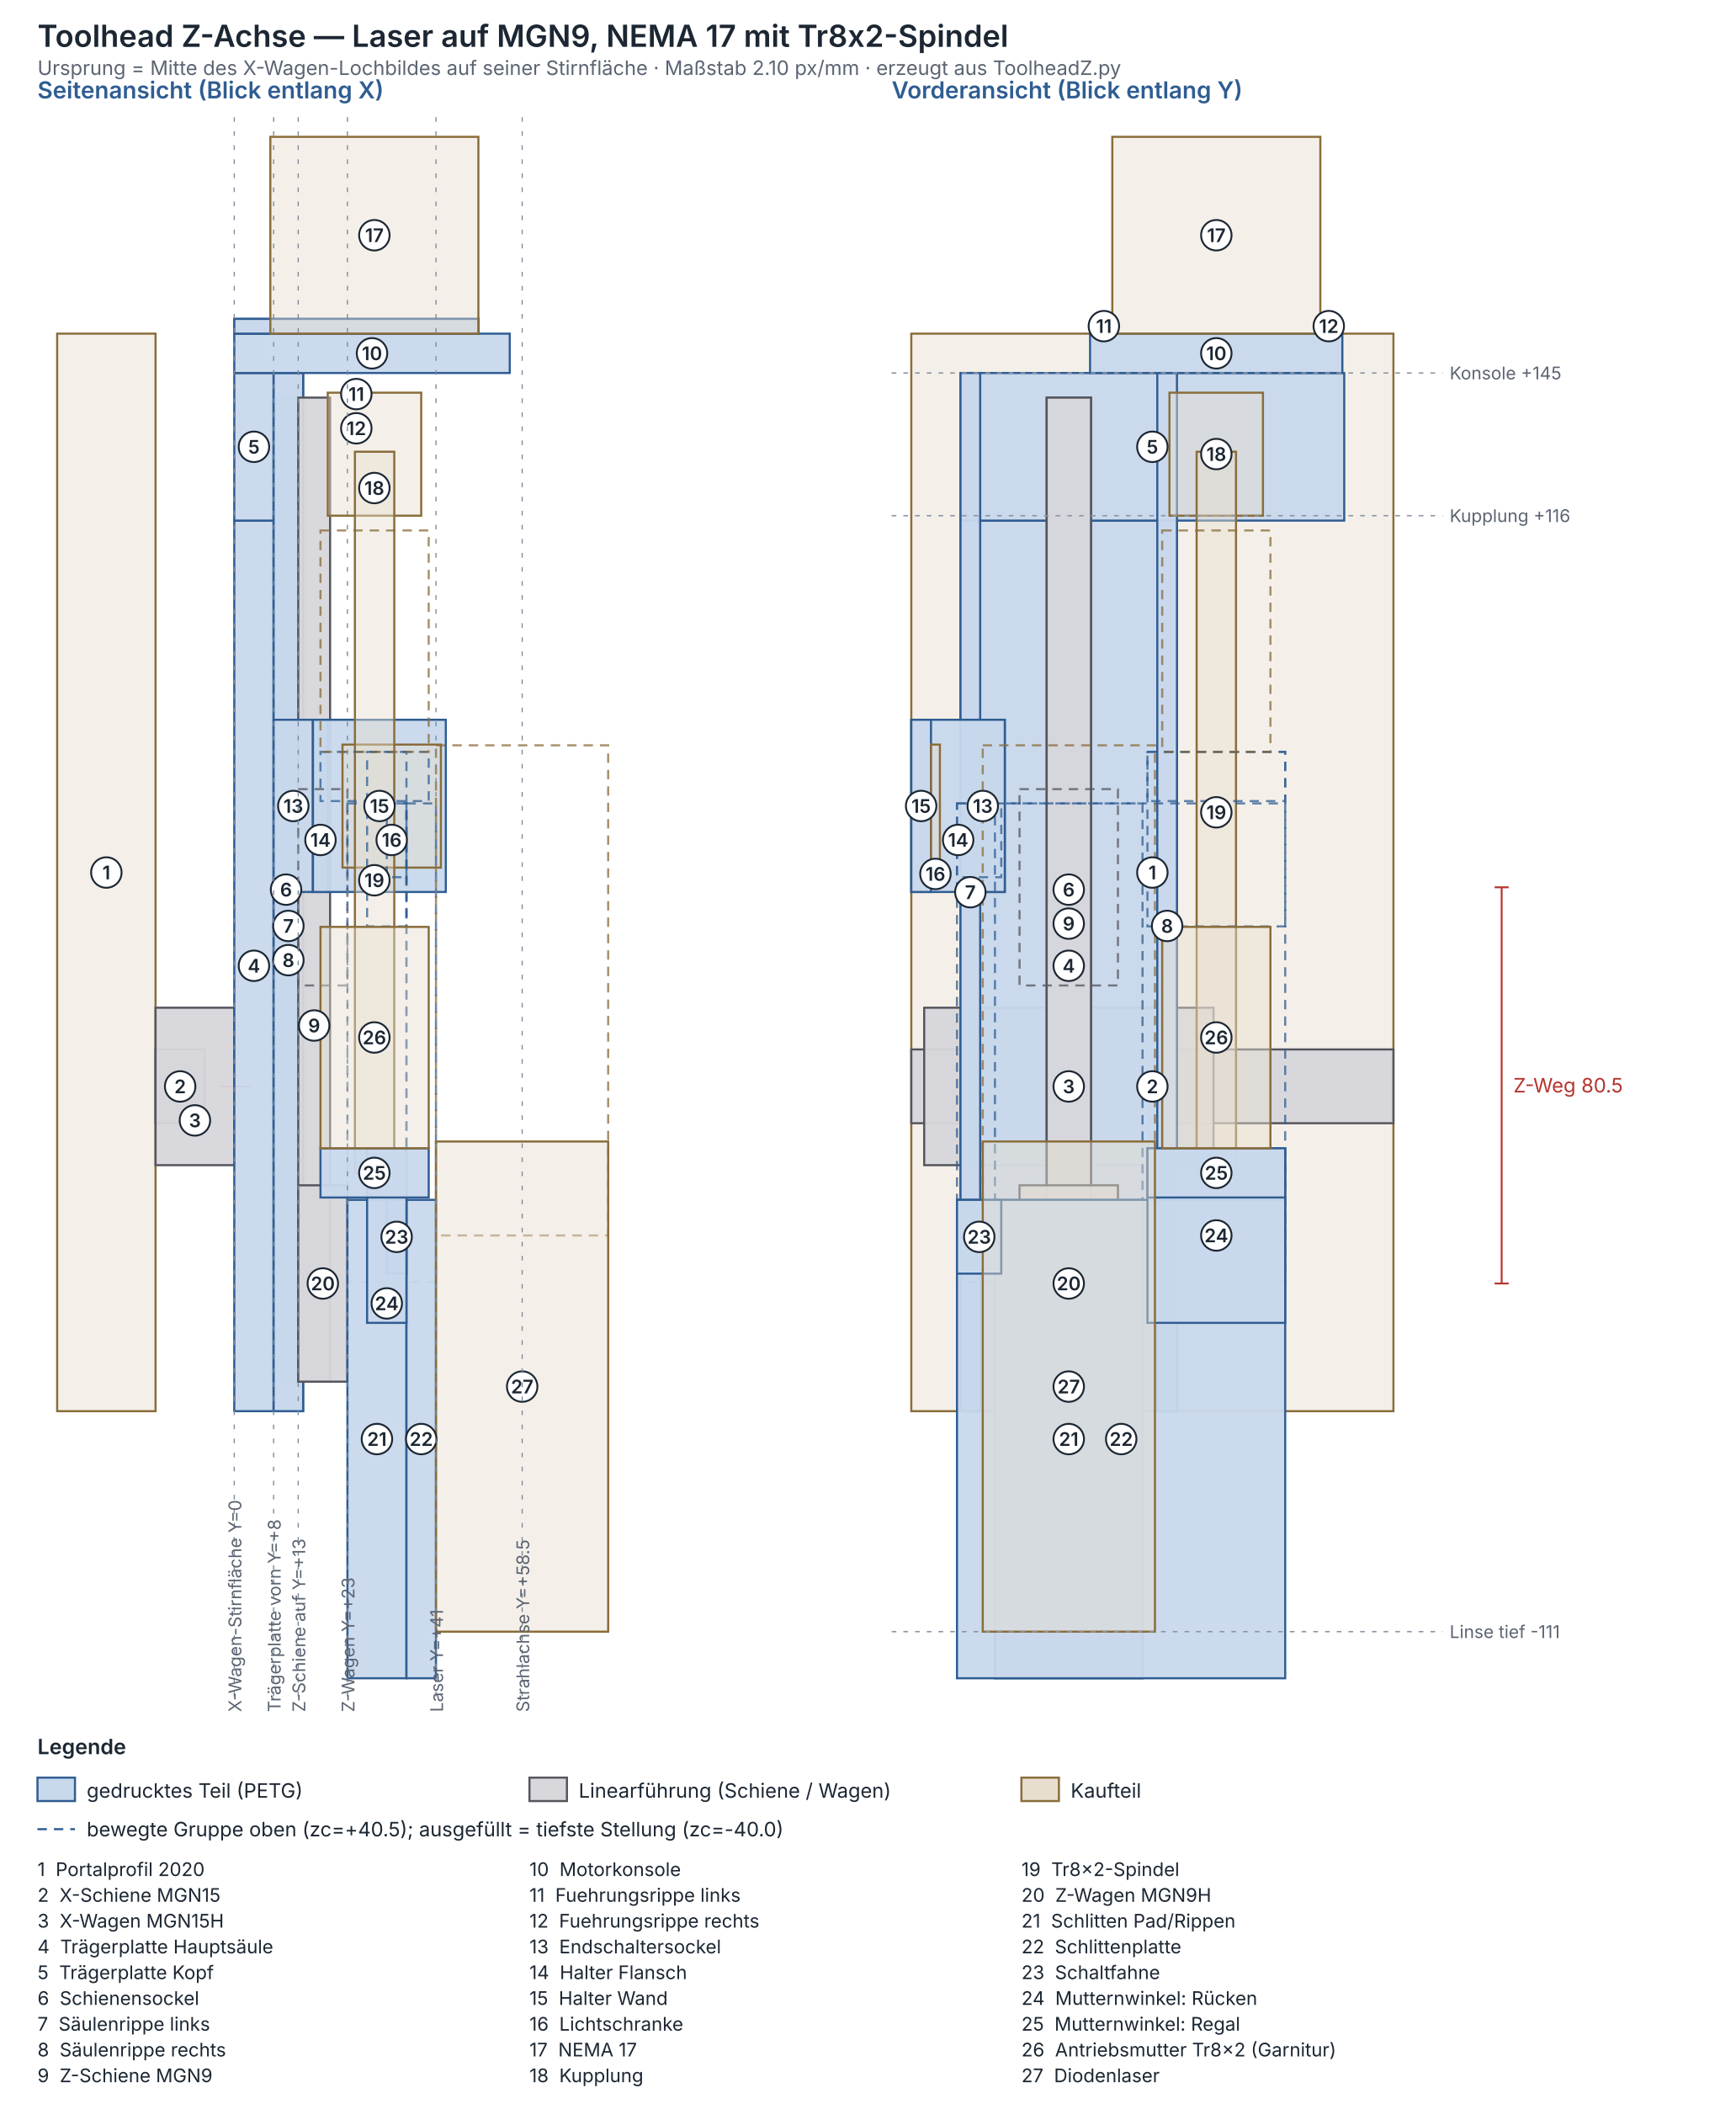
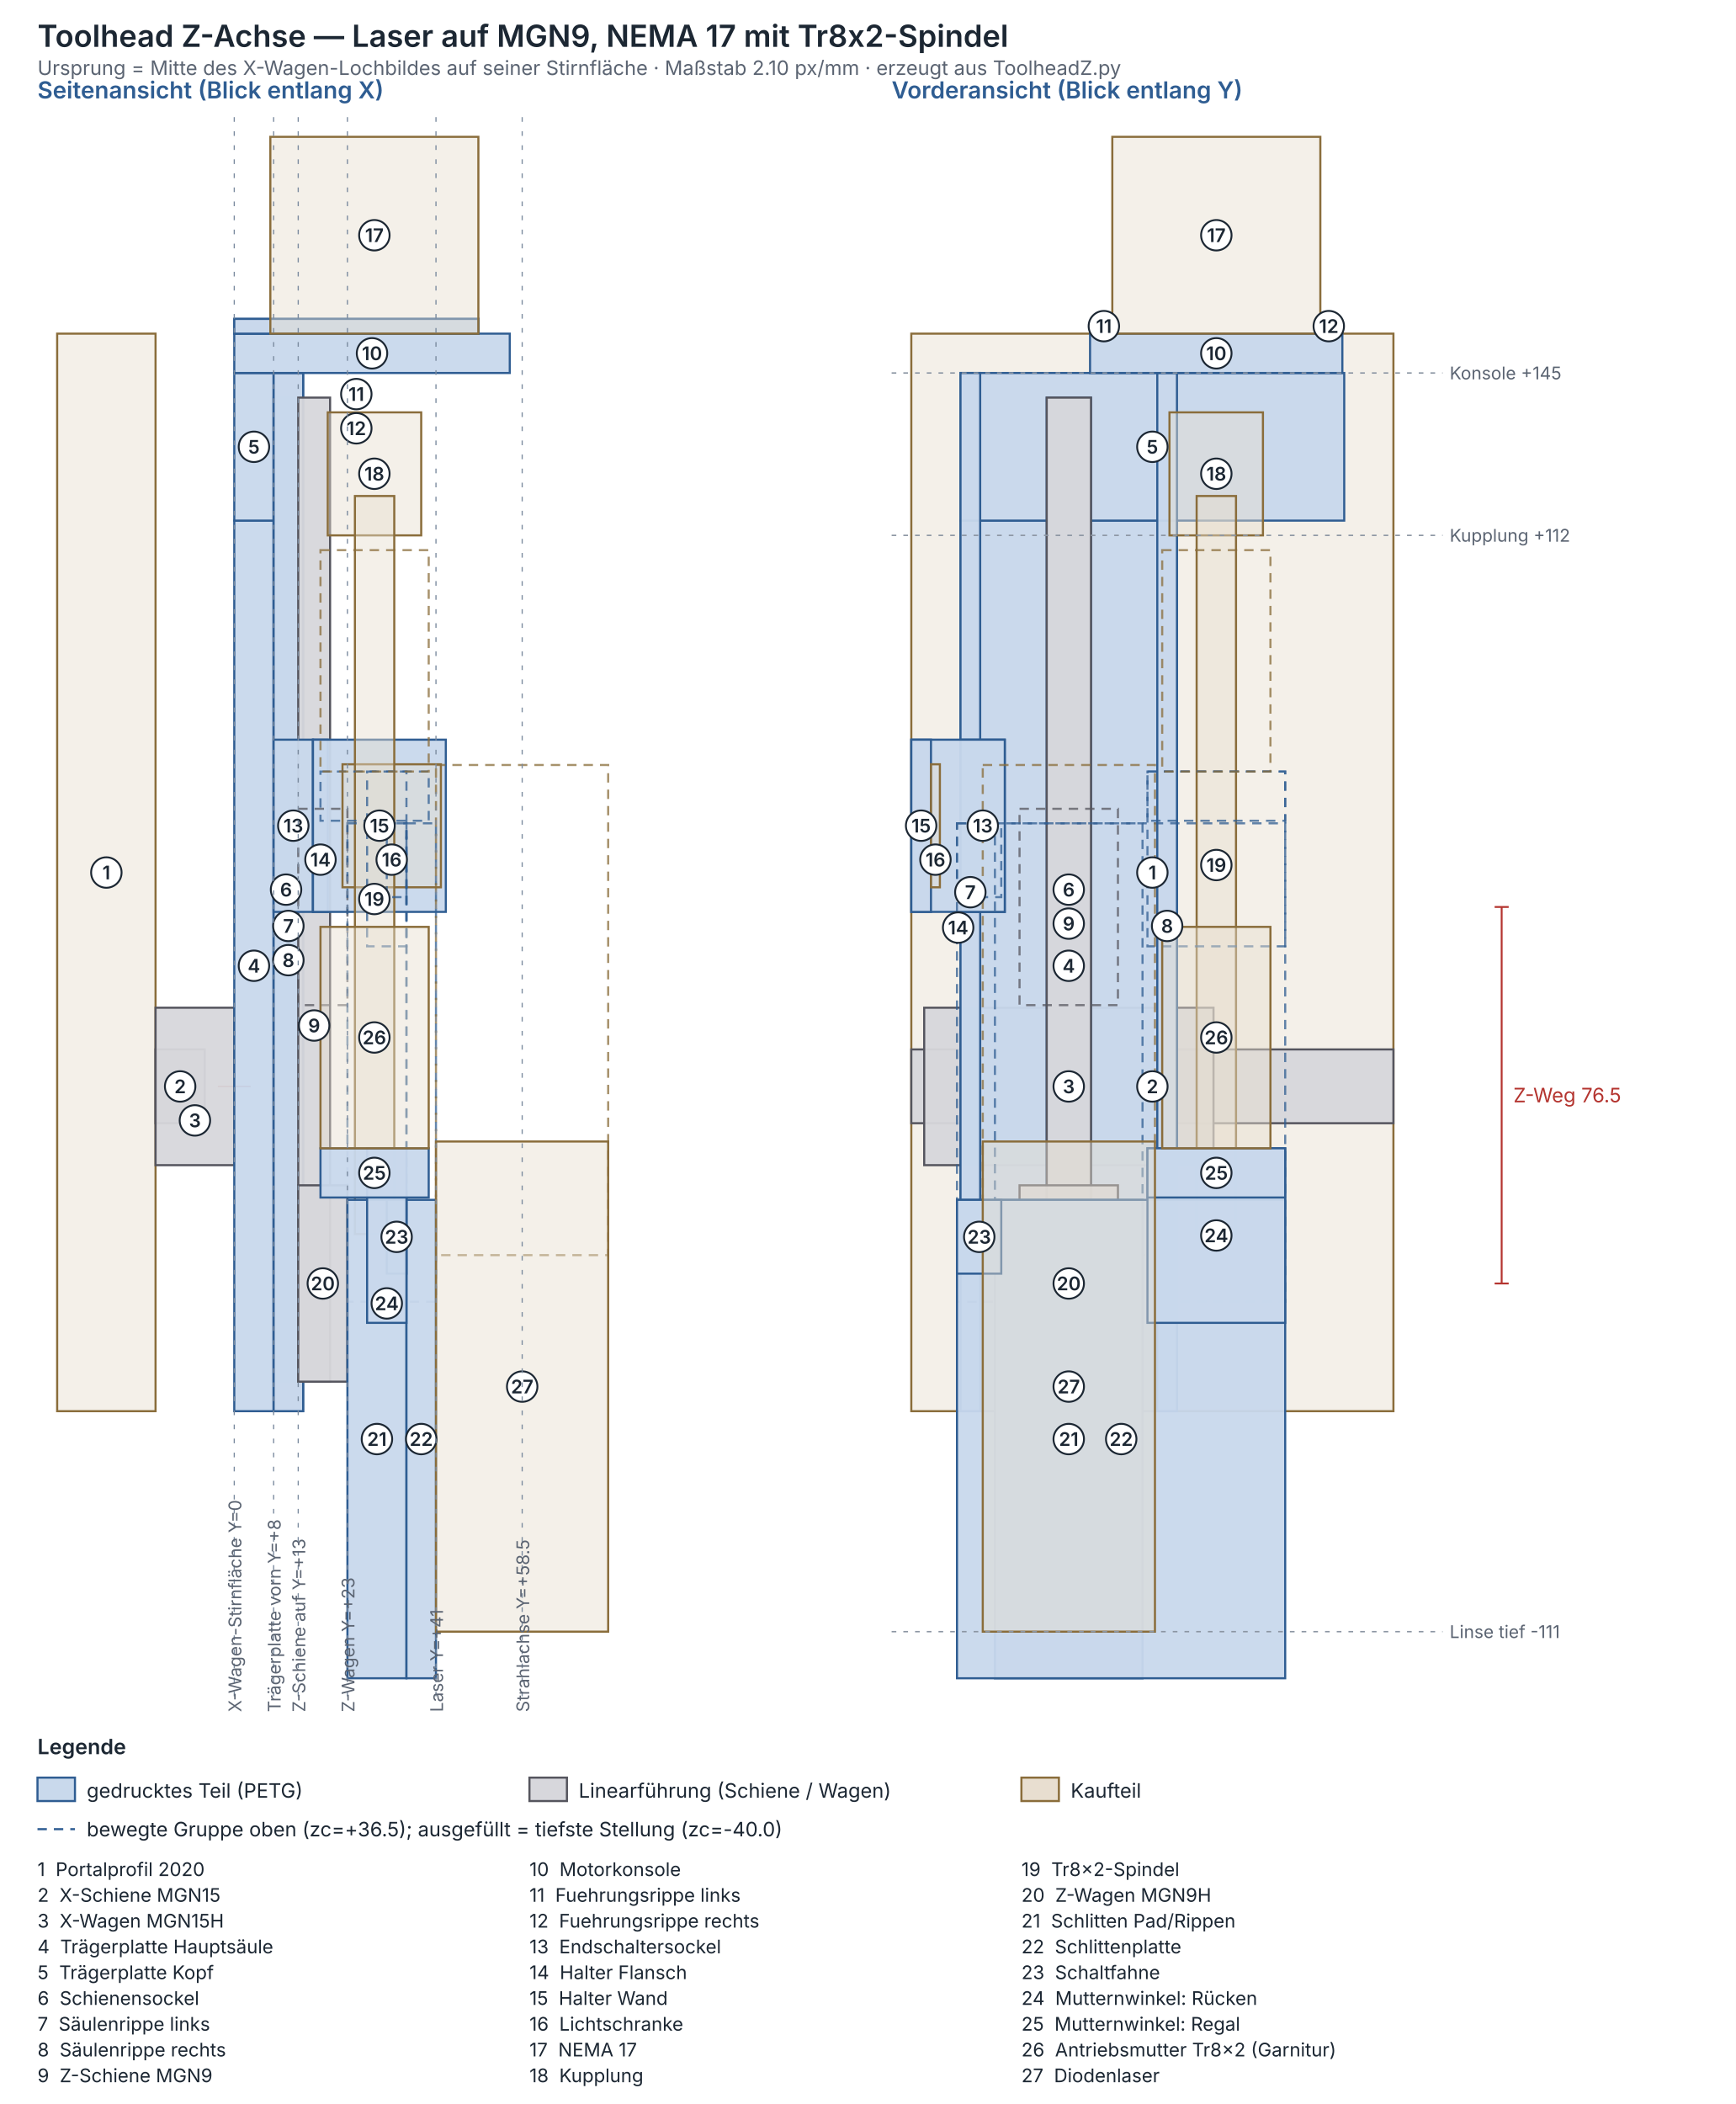
<svg xmlns="http://www.w3.org/2000/svg" width="741" height="898" viewBox="0 0 741 898" font-family="Inter, Helvetica, Arial, sans-serif">
  <rect width="100%" height="100%" fill="#ffffff" />
  <text x="16" y="20" font-size="13" font-weight="600" fill="#1c2733">Toolhead Z-Achse — Laser auf MGN9, NEMA 17 mit Tr8x2-Spindel</text>
  <text x="16" y="32" font-size="8.5" fill="#5b6472">Ursprung = Mitte des X-Wagen-Lochbildes auf seiner Stirnfläche · Maßstab 2.10 px/mm · erzeugt aus ToolheadZ.py</text>
  <text x="16.0" y="42.0" font-size="10" font-weight="600" fill="#2f5d92">Seitenansicht (Blick entlang X)</text>
  <line x1="93.0" y1="463.7" x2="107.0" y2="463.7" stroke="#b4342f" stroke-width="0.7" />
  <line x1="100.0" y1="456.7" x2="100.0" y2="470.7" stroke="#b4342f" stroke-width="0.7" />
  <rect x="24.4" y="142.4" width="42.0" height="459.9" fill="#e8ded0" fill-opacity="0.45" stroke="#8a6d3b" stroke-width="0.9" />
  <rect x="66.4" y="447.9" width="21.0" height="31.5" fill="#d7d7dc" fill-opacity="0.95" stroke="#55555e" stroke-width="0.9" />
  <rect x="66.4" y="430.1" width="33.6" height="67.2" fill="#d7d7dc" fill-opacity="0.95" stroke="#55555e" stroke-width="0.9" />
  <rect x="100.0" y="222.2" width="16.8" height="380.1" fill="#c9d9ec" fill-opacity="0.95" stroke="#2f5d92" stroke-width="0.9" />
  <rect x="100.0" y="159.2" width="16.8" height="63.0" fill="#c9d9ec" fill-opacity="0.95" stroke="#2f5d92" stroke-width="0.9" />
  <rect x="116.8" y="169.7" width="10.5" height="420.0" fill="#c9d9ec" fill-opacity="0.95" stroke="#2f5d92" stroke-width="0.9" />
  <rect x="116.8" y="159.2" width="12.6" height="443.1" fill="#c9d9ec" fill-opacity="0.95" stroke="#2f5d92" stroke-width="0.9" />
  <rect x="116.8" y="159.2" width="12.6" height="443.1" fill="#c9d9ec" fill-opacity="0.95" stroke="#2f5d92" stroke-width="0.9" />
  <rect x="127.3" y="169.7" width="13.6" height="420.0" fill="#d7d7dc" fill-opacity="0.95" stroke="#55555e" stroke-width="0.9" />
  <rect x="100.0" y="142.4" width="117.6" height="16.8" fill="#c9d9ec" fill-opacity="0.95" stroke="#2f5d92" stroke-width="0.9" />
  <rect x="100.0" y="136.1" width="104.3" height="6.3" fill="#c9d9ec" fill-opacity="0.95" stroke="#2f5d92" stroke-width="0.9" />
  <rect x="100.0" y="136.1" width="104.3" height="6.3" fill="#c9d9ec" fill-opacity="0.95" stroke="#2f5d92" stroke-width="0.9" />
-   <rect x="116.8" y="307.2" width="16.8" height="73.5" fill="#c9d9ec" fill-opacity="0.95" stroke="#2f5d92" stroke-width="0.9" />
-   <rect x="133.6" y="307.2" width="6.3" height="73.5" fill="#c9d9ec" fill-opacity="0.95" stroke="#2f5d92" stroke-width="0.9" />
-   <rect x="133.6" y="307.2" width="56.7" height="73.5" fill="#c9d9ec" fill-opacity="0.95" stroke="#2f5d92" stroke-width="0.9" />
-   <rect x="146.2" y="317.8" width="42.0" height="52.5" fill="#e8ded0" fill-opacity="0.45" stroke="#8a6d3b" stroke-width="0.9" />
+   <rect x="116.8" y="315.7" width="16.8" height="73.5" fill="#c9d9ec" fill-opacity="0.95" stroke="#2f5d92" stroke-width="0.9" />
+   <rect x="133.6" y="315.7" width="6.3" height="73.5" fill="#c9d9ec" fill-opacity="0.95" stroke="#2f5d92" stroke-width="0.9" />
+   <rect x="133.6" y="315.7" width="56.7" height="73.5" fill="#c9d9ec" fill-opacity="0.95" stroke="#2f5d92" stroke-width="0.9" />
+   <rect x="146.2" y="326.2" width="42.0" height="52.5" fill="#e8ded0" fill-opacity="0.45" stroke="#8a6d3b" stroke-width="0.9" />
  <rect x="115.4" y="58.4" width="88.8" height="84.0" fill="#e8ded0" fill-opacity="0.45" stroke="#8a6d3b" stroke-width="0.9" />
-   <rect x="139.9" y="167.6" width="39.9" height="52.5" fill="#e8ded0" fill-opacity="0.45" stroke="#8a6d3b" stroke-width="0.9" />
-   <rect x="151.5" y="192.8" width="16.8" height="307.8" fill="#e8ded0" fill-opacity="0.45" stroke="#8a6d3b" stroke-width="0.9" />
-   <rect x="127.3" y="336.8" width="21.0" height="83.8" fill="none" stroke="#55555e" stroke-width="0.9" stroke-dasharray="4 3" opacity="0.75" />
-   <rect x="148.3" y="342.9" width="25.2" height="204.2" fill="none" stroke="#2f5d92" stroke-width="0.9" stroke-dasharray="4 3" opacity="0.75" />
-   <rect x="173.5" y="342.9" width="12.6" height="204.2" fill="none" stroke="#2f5d92" stroke-width="0.9" stroke-dasharray="4 3" opacity="0.75" />
-   <rect x="165.1" y="342.9" width="8.4" height="31.5" fill="none" stroke="#2f5d92" stroke-width="0.9" stroke-dasharray="4 3" opacity="0.75" />
-   <rect x="156.7" y="320.9" width="16.8" height="74.5" fill="none" stroke="#2f5d92" stroke-width="0.9" stroke-dasharray="4 3" opacity="0.75" />
-   <rect x="136.8" y="320.9" width="46.2" height="21.0" fill="none" stroke="#2f5d92" stroke-width="0.9" stroke-dasharray="4 3" opacity="0.75" />
-   <rect x="136.8" y="226.4" width="46.2" height="94.5" fill="none" stroke="#8a6d3b" stroke-width="0.9" stroke-dasharray="4 3" opacity="0.75" />
-   <rect x="186.1" y="318.1" width="73.5" height="209.2" fill="none" stroke="#8a6d3b" stroke-width="0.9" stroke-dasharray="4 3" opacity="0.75" />
+   <rect x="139.9" y="176.0" width="39.9" height="52.5" fill="#e8ded0" fill-opacity="0.45" stroke="#8a6d3b" stroke-width="0.9" />
+   <rect x="151.5" y="211.7" width="16.8" height="315.0" fill="#e8ded0" fill-opacity="0.45" stroke="#8a6d3b" stroke-width="0.9" />
+   <rect x="127.3" y="345.2" width="21.0" height="83.8" fill="none" stroke="#55555e" stroke-width="0.9" stroke-dasharray="4 3" opacity="0.75" />
+   <rect x="148.3" y="351.4" width="25.2" height="204.2" fill="none" stroke="#2f5d92" stroke-width="0.9" stroke-dasharray="4 3" opacity="0.75" />
+   <rect x="173.5" y="351.4" width="12.6" height="204.2" fill="none" stroke="#2f5d92" stroke-width="0.9" stroke-dasharray="4 3" opacity="0.75" />
+   <rect x="165.1" y="351.4" width="8.4" height="31.5" fill="none" stroke="#2f5d92" stroke-width="0.9" stroke-dasharray="4 3" opacity="0.75" />
+   <rect x="156.7" y="329.3" width="16.8" height="74.6" fill="none" stroke="#2f5d92" stroke-width="0.9" stroke-dasharray="4 3" opacity="0.75" />
+   <rect x="136.8" y="329.3" width="46.2" height="21.0" fill="none" stroke="#2f5d92" stroke-width="0.9" stroke-dasharray="4 3" opacity="0.75" />
+   <rect x="136.8" y="234.8" width="46.2" height="94.5" fill="none" stroke="#8a6d3b" stroke-width="0.9" stroke-dasharray="4 3" opacity="0.75" />
+   <rect x="186.1" y="326.5" width="73.5" height="209.2" fill="none" stroke="#8a6d3b" stroke-width="0.9" stroke-dasharray="4 3" opacity="0.75" />
  <rect x="127.3" y="505.9" width="21.0" height="83.8" fill="#d7d7dc" fill-opacity="0.95" stroke="#55555e" stroke-width="0.9" />
  <rect x="148.3" y="512.1" width="25.2" height="204.2" fill="#c9d9ec" fill-opacity="0.95" stroke="#2f5d92" stroke-width="0.9" />
  <rect x="173.5" y="512.1" width="12.6" height="204.2" fill="#c9d9ec" fill-opacity="0.95" stroke="#2f5d92" stroke-width="0.9" />
  <rect x="165.1" y="512.1" width="8.4" height="31.5" fill="#c9d9ec" fill-opacity="0.95" stroke="#2f5d92" stroke-width="0.9" />
  <rect x="156.7" y="490.1" width="16.8" height="74.5" fill="#c9d9ec" fill-opacity="0.95" stroke="#2f5d92" stroke-width="0.9" />
  <rect x="136.8" y="490.1" width="46.2" height="21.0" fill="#c9d9ec" fill-opacity="0.95" stroke="#2f5d92" stroke-width="0.9" />
  <rect x="136.8" y="395.6" width="46.2" height="94.5" fill="#e8ded0" fill-opacity="0.45" stroke="#8a6d3b" stroke-width="0.9" />
  <rect x="186.1" y="487.2" width="73.5" height="209.2" fill="#e8ded0" fill-opacity="0.45" stroke="#8a6d3b" stroke-width="0.9" />
  <circle cx="45.4" cy="372.4" r="6.5" fill="#ffffff" stroke="#1c2733" stroke-width="0.8" />
  <text x="45.4" y="372.4" text-anchor="middle" dominant-baseline="central" font-size="8" font-weight="600" fill="#1c2733">1</text>
  <circle cx="76.9" cy="463.7" r="6.5" fill="#ffffff" stroke="#1c2733" stroke-width="0.8" />
  <text x="76.9" y="463.7" text-anchor="middle" dominant-baseline="central" font-size="8" font-weight="600" fill="#1c2733">2</text>
  <circle cx="83.2" cy="478.2" r="6.5" fill="#ffffff" stroke="#1c2733" stroke-width="0.8" />
  <text x="83.2" y="478.2" text-anchor="middle" dominant-baseline="central" font-size="8" font-weight="600" fill="#1c2733">3</text>
  <circle cx="108.4" cy="412.2" r="6.5" fill="#ffffff" stroke="#1c2733" stroke-width="0.8" />
  <text x="108.4" y="412.2" text-anchor="middle" dominant-baseline="central" font-size="8" font-weight="600" fill="#1c2733">4</text>
  <circle cx="108.4" cy="190.7" r="6.5" fill="#ffffff" stroke="#1c2733" stroke-width="0.8" />
  <text x="108.4" y="190.7" text-anchor="middle" dominant-baseline="central" font-size="8" font-weight="600" fill="#1c2733">5</text>
  <circle cx="122.1" cy="379.7" r="6.5" fill="#ffffff" stroke="#1c2733" stroke-width="0.8" />
  <text x="122.1" y="379.7" text-anchor="middle" dominant-baseline="central" font-size="8" font-weight="600" fill="#1c2733">6</text>
  <circle cx="123.1" cy="395.2" r="6.5" fill="#ffffff" stroke="#1c2733" stroke-width="0.8" />
  <text x="123.1" y="395.2" text-anchor="middle" dominant-baseline="central" font-size="8" font-weight="600" fill="#1c2733">7</text>
  <circle cx="123.1" cy="409.8" r="6.5" fill="#ffffff" stroke="#1c2733" stroke-width="0.8" />
  <text x="123.1" y="409.8" text-anchor="middle" dominant-baseline="central" font-size="8" font-weight="600" fill="#1c2733">8</text>
  <circle cx="134.1" cy="437.7" r="6.5" fill="#ffffff" stroke="#1c2733" stroke-width="0.8" />
  <text x="134.1" y="437.7" text-anchor="middle" dominant-baseline="central" font-size="8" font-weight="600" fill="#1c2733">9</text>
  <circle cx="158.8" cy="150.8" r="6.5" fill="#ffffff" stroke="#1c2733" stroke-width="0.8" />
  <text x="158.8" y="150.8" text-anchor="middle" dominant-baseline="central" font-size="8" font-weight="600" fill="#1c2733">10</text>
  <circle cx="152.1" cy="168.2" r="6.5" fill="#ffffff" stroke="#1c2733" stroke-width="0.8" />
  <text x="152.1" y="168.2" text-anchor="middle" dominant-baseline="central" font-size="8" font-weight="600" fill="#1c2733">11</text>
  <circle cx="152.1" cy="182.8" r="6.5" fill="#ffffff" stroke="#1c2733" stroke-width="0.8" />
  <text x="152.1" y="182.8" text-anchor="middle" dominant-baseline="central" font-size="8" font-weight="600" fill="#1c2733">12</text>
-   <circle cx="125.2" cy="344.0" r="6.5" fill="#ffffff" stroke="#1c2733" stroke-width="0.8" />
-   <text x="125.2" y="344.0" text-anchor="middle" dominant-baseline="central" font-size="8" font-weight="600" fill="#1c2733">13</text>
-   <circle cx="136.8" cy="358.5" r="6.5" fill="#ffffff" stroke="#1c2733" stroke-width="0.8" />
-   <text x="136.8" y="358.5" text-anchor="middle" dominant-baseline="central" font-size="8" font-weight="600" fill="#1c2733">14</text>
-   <circle cx="162.0" cy="344.0" r="6.5" fill="#ffffff" stroke="#1c2733" stroke-width="0.8" />
-   <text x="162.0" y="344.0" text-anchor="middle" dominant-baseline="central" font-size="8" font-weight="600" fill="#1c2733">15</text>
-   <circle cx="167.2" cy="358.5" r="6.5" fill="#ffffff" stroke="#1c2733" stroke-width="0.8" />
-   <text x="167.2" y="358.5" text-anchor="middle" dominant-baseline="central" font-size="8" font-weight="600" fill="#1c2733">16</text>
+   <circle cx="125.2" cy="352.4" r="6.5" fill="#ffffff" stroke="#1c2733" stroke-width="0.8" />
+   <text x="125.2" y="352.4" text-anchor="middle" dominant-baseline="central" font-size="8" font-weight="600" fill="#1c2733">13</text>
+   <circle cx="136.8" cy="366.9" r="6.5" fill="#ffffff" stroke="#1c2733" stroke-width="0.8" />
+   <text x="136.8" y="366.9" text-anchor="middle" dominant-baseline="central" font-size="8" font-weight="600" fill="#1c2733">14</text>
+   <circle cx="162.0" cy="352.4" r="6.5" fill="#ffffff" stroke="#1c2733" stroke-width="0.8" />
+   <text x="162.0" y="352.4" text-anchor="middle" dominant-baseline="central" font-size="8" font-weight="600" fill="#1c2733">15</text>
+   <circle cx="167.2" cy="366.9" r="6.5" fill="#ffffff" stroke="#1c2733" stroke-width="0.8" />
+   <text x="167.2" y="366.9" text-anchor="middle" dominant-baseline="central" font-size="8" font-weight="600" fill="#1c2733">16</text>
  <circle cx="159.8" cy="100.4" r="6.5" fill="#ffffff" stroke="#1c2733" stroke-width="0.8" />
  <text x="159.8" y="100.4" text-anchor="middle" dominant-baseline="central" font-size="8" font-weight="600" fill="#1c2733">17</text>
-   <circle cx="159.8" cy="208.3" r="6.5" fill="#ffffff" stroke="#1c2733" stroke-width="0.8" />
-   <text x="159.8" y="208.3" text-anchor="middle" dominant-baseline="central" font-size="8" font-weight="600" fill="#1c2733">18</text>
-   <circle cx="159.8" cy="375.7" r="6.5" fill="#ffffff" stroke="#1c2733" stroke-width="0.8" />
-   <text x="159.8" y="375.7" text-anchor="middle" dominant-baseline="central" font-size="8" font-weight="600" fill="#1c2733">19</text>
+   <circle cx="159.8" cy="202.2" r="6.5" fill="#ffffff" stroke="#1c2733" stroke-width="0.8" />
+   <text x="159.8" y="202.2" text-anchor="middle" dominant-baseline="central" font-size="8" font-weight="600" fill="#1c2733">18</text>
+   <circle cx="159.8" cy="383.7" r="6.5" fill="#ffffff" stroke="#1c2733" stroke-width="0.8" />
+   <text x="159.8" y="383.7" text-anchor="middle" dominant-baseline="central" font-size="8" font-weight="600" fill="#1c2733">19</text>
  <circle cx="137.8" cy="547.8" r="6.5" fill="#ffffff" stroke="#1c2733" stroke-width="0.8" />
  <text x="137.8" y="547.8" text-anchor="middle" dominant-baseline="central" font-size="8" font-weight="600" fill="#1c2733">20</text>
  <circle cx="160.9" cy="614.2" r="6.5" fill="#ffffff" stroke="#1c2733" stroke-width="0.8" />
  <text x="160.9" y="614.2" text-anchor="middle" dominant-baseline="central" font-size="8" font-weight="600" fill="#1c2733">21</text>
  <circle cx="179.8" cy="614.2" r="6.5" fill="#ffffff" stroke="#1c2733" stroke-width="0.8" />
  <text x="179.8" y="614.2" text-anchor="middle" dominant-baseline="central" font-size="8" font-weight="600" fill="#1c2733">22</text>
  <circle cx="169.3" cy="527.9" r="6.5" fill="#ffffff" stroke="#1c2733" stroke-width="0.8" />
  <text x="169.3" y="527.9" text-anchor="middle" dominant-baseline="central" font-size="8" font-weight="600" fill="#1c2733">23</text>
  <circle cx="165.1" cy="556.3" r="6.5" fill="#ffffff" stroke="#1c2733" stroke-width="0.8" />
  <text x="165.1" y="556.3" text-anchor="middle" dominant-baseline="central" font-size="8" font-weight="600" fill="#1c2733">24</text>
  <circle cx="159.8" cy="500.6" r="6.5" fill="#ffffff" stroke="#1c2733" stroke-width="0.8" />
  <text x="159.8" y="500.6" text-anchor="middle" dominant-baseline="central" font-size="8" font-weight="600" fill="#1c2733">25</text>
  <circle cx="159.8" cy="442.8" r="6.5" fill="#ffffff" stroke="#1c2733" stroke-width="0.8" />
  <text x="159.8" y="442.8" text-anchor="middle" dominant-baseline="central" font-size="8" font-weight="600" fill="#1c2733">26</text>
  <circle cx="222.9" cy="591.8" r="6.5" fill="#ffffff" stroke="#1c2733" stroke-width="0.8" />
  <text x="222.9" y="591.8" text-anchor="middle" dominant-baseline="central" font-size="8" font-weight="600" fill="#1c2733">27</text>
  <text x="380.6" y="42.0" font-size="10" font-weight="600" fill="#2f5d92">Vorderansicht (Blick entlang Y)</text>
  <line x1="449.2" y1="463.7" x2="463.2" y2="463.7" stroke="#b4342f" stroke-width="0.7" />
  <line x1="456.2" y1="456.7" x2="456.2" y2="470.7" stroke="#b4342f" stroke-width="0.7" />
  <rect x="389.0" y="142.4" width="205.8" height="459.9" fill="#e8ded0" fill-opacity="0.45" stroke="#8a6d3b" stroke-width="0.9" />
  <rect x="389.0" y="447.9" width="205.8" height="31.5" fill="#d7d7dc" fill-opacity="0.95" stroke="#55555e" stroke-width="0.9" />
  <rect x="394.5" y="430.1" width="123.5" height="67.2" fill="#d7d7dc" fill-opacity="0.95" stroke="#55555e" stroke-width="0.9" />
  <rect x="410.0" y="222.2" width="92.4" height="380.1" fill="#c9d9ec" fill-opacity="0.95" stroke="#2f5d92" stroke-width="0.9" />
  <rect x="410.0" y="159.2" width="163.8" height="63.0" fill="#c9d9ec" fill-opacity="0.95" stroke="#2f5d92" stroke-width="0.9" />
  <rect x="446.8" y="169.7" width="18.9" height="420.0" fill="#c9d9ec" fill-opacity="0.95" stroke="#2f5d92" stroke-width="0.9" />
  <rect x="410.0" y="159.2" width="8.4" height="443.1" fill="#c9d9ec" fill-opacity="0.95" stroke="#2f5d92" stroke-width="0.9" />
  <rect x="494.0" y="159.2" width="8.4" height="443.1" fill="#c9d9ec" fill-opacity="0.95" stroke="#2f5d92" stroke-width="0.9" />
  <rect x="446.8" y="169.7" width="18.9" height="420.0" fill="#d7d7dc" fill-opacity="0.95" stroke="#55555e" stroke-width="0.9" />
  <rect x="465.3" y="142.4" width="107.7" height="16.8" fill="#c9d9ec" fill-opacity="0.95" stroke="#2f5d92" stroke-width="0.9" />
  <rect x="468.1" y="136.1" width="6.3" height="6.3" fill="#c9d9ec" fill-opacity="0.95" stroke="#2f5d92" stroke-width="0.9" />
  <rect x="564.0" y="136.1" width="6.3" height="6.3" fill="#c9d9ec" fill-opacity="0.95" stroke="#2f5d92" stroke-width="0.9" />
-   <rect x="410.0" y="307.2" width="18.9" height="73.5" fill="#c9d9ec" fill-opacity="0.95" stroke="#2f5d92" stroke-width="0.9" />
-   <rect x="389.0" y="307.2" width="39.9" height="73.5" fill="#c9d9ec" fill-opacity="0.95" stroke="#2f5d92" stroke-width="0.9" />
-   <rect x="389.0" y="307.2" width="8.4" height="73.5" fill="#c9d9ec" fill-opacity="0.95" stroke="#2f5d92" stroke-width="0.9" />
-   <rect x="397.4" y="317.8" width="3.8" height="52.5" fill="#e8ded0" fill-opacity="0.45" stroke="#8a6d3b" stroke-width="0.9" />
+   <rect x="410.0" y="315.7" width="18.9" height="73.5" fill="#c9d9ec" fill-opacity="0.95" stroke="#2f5d92" stroke-width="0.9" />
+   <rect x="389.0" y="315.7" width="39.9" height="73.5" fill="#c9d9ec" fill-opacity="0.95" stroke="#2f5d92" stroke-width="0.9" />
+   <rect x="389.0" y="315.7" width="8.4" height="73.5" fill="#c9d9ec" fill-opacity="0.95" stroke="#2f5d92" stroke-width="0.9" />
+   <rect x="397.4" y="326.2" width="3.8" height="52.5" fill="#e8ded0" fill-opacity="0.45" stroke="#8a6d3b" stroke-width="0.9" />
  <rect x="474.8" y="58.4" width="88.8" height="84.0" fill="#e8ded0" fill-opacity="0.45" stroke="#8a6d3b" stroke-width="0.9" />
-   <rect x="499.2" y="167.6" width="39.9" height="52.5" fill="#e8ded0" fill-opacity="0.45" stroke="#8a6d3b" stroke-width="0.9" />
-   <rect x="510.8" y="192.8" width="16.8" height="307.8" fill="#e8ded0" fill-opacity="0.45" stroke="#8a6d3b" stroke-width="0.9" />
-   <rect x="435.2" y="336.8" width="42.0" height="83.8" fill="none" stroke="#55555e" stroke-width="0.9" stroke-dasharray="4 3" opacity="0.75" />
-   <rect x="424.7" y="342.9" width="63.0" height="204.2" fill="none" stroke="#2f5d92" stroke-width="0.9" stroke-dasharray="4 3" opacity="0.75" />
-   <rect x="408.5" y="342.9" width="140.1" height="204.2" fill="none" stroke="#2f5d92" stroke-width="0.9" stroke-dasharray="4 3" opacity="0.75" />
-   <rect x="408.5" y="342.9" width="18.9" height="31.5" fill="none" stroke="#2f5d92" stroke-width="0.9" stroke-dasharray="4 3" opacity="0.75" />
-   <rect x="489.8" y="320.9" width="58.8" height="74.5" fill="none" stroke="#2f5d92" stroke-width="0.9" stroke-dasharray="4 3" opacity="0.75" />
-   <rect x="489.8" y="320.9" width="58.8" height="21.0" fill="none" stroke="#2f5d92" stroke-width="0.9" stroke-dasharray="4 3" opacity="0.75" />
-   <rect x="496.1" y="226.4" width="46.2" height="94.5" fill="none" stroke="#8a6d3b" stroke-width="0.9" stroke-dasharray="4 3" opacity="0.75" />
-   <rect x="419.5" y="318.1" width="73.5" height="209.2" fill="none" stroke="#8a6d3b" stroke-width="0.9" stroke-dasharray="4 3" opacity="0.75" />
+   <rect x="499.2" y="176.0" width="39.9" height="52.5" fill="#e8ded0" fill-opacity="0.45" stroke="#8a6d3b" stroke-width="0.9" />
+   <rect x="510.8" y="211.7" width="16.8" height="315.0" fill="#e8ded0" fill-opacity="0.45" stroke="#8a6d3b" stroke-width="0.9" />
+   <rect x="435.2" y="345.2" width="42.0" height="83.8" fill="none" stroke="#55555e" stroke-width="0.9" stroke-dasharray="4 3" opacity="0.75" />
+   <rect x="424.7" y="351.4" width="63.0" height="204.2" fill="none" stroke="#2f5d92" stroke-width="0.9" stroke-dasharray="4 3" opacity="0.75" />
+   <rect x="408.5" y="351.4" width="140.1" height="204.2" fill="none" stroke="#2f5d92" stroke-width="0.9" stroke-dasharray="4 3" opacity="0.75" />
+   <rect x="408.5" y="351.4" width="18.9" height="31.5" fill="none" stroke="#2f5d92" stroke-width="0.9" stroke-dasharray="4 3" opacity="0.75" />
+   <rect x="489.8" y="329.3" width="58.8" height="74.6" fill="none" stroke="#2f5d92" stroke-width="0.9" stroke-dasharray="4 3" opacity="0.75" />
+   <rect x="489.8" y="329.3" width="58.8" height="21.0" fill="none" stroke="#2f5d92" stroke-width="0.9" stroke-dasharray="4 3" opacity="0.75" />
+   <rect x="496.1" y="234.8" width="46.2" height="94.5" fill="none" stroke="#8a6d3b" stroke-width="0.9" stroke-dasharray="4 3" opacity="0.75" />
+   <rect x="419.5" y="326.5" width="73.5" height="209.2" fill="none" stroke="#8a6d3b" stroke-width="0.9" stroke-dasharray="4 3" opacity="0.75" />
  <rect x="435.2" y="505.9" width="42.0" height="83.8" fill="#d7d7dc" fill-opacity="0.95" stroke="#55555e" stroke-width="0.9" />
  <rect x="424.7" y="512.1" width="63.0" height="204.2" fill="#c9d9ec" fill-opacity="0.95" stroke="#2f5d92" stroke-width="0.9" />
  <rect x="408.5" y="512.1" width="140.1" height="204.2" fill="#c9d9ec" fill-opacity="0.95" stroke="#2f5d92" stroke-width="0.9" />
  <rect x="408.5" y="512.1" width="18.9" height="31.5" fill="#c9d9ec" fill-opacity="0.95" stroke="#2f5d92" stroke-width="0.9" />
  <rect x="489.8" y="490.1" width="58.8" height="74.5" fill="#c9d9ec" fill-opacity="0.95" stroke="#2f5d92" stroke-width="0.9" />
  <rect x="489.8" y="490.1" width="58.8" height="21.0" fill="#c9d9ec" fill-opacity="0.95" stroke="#2f5d92" stroke-width="0.9" />
  <rect x="496.1" y="395.6" width="46.2" height="94.5" fill="#e8ded0" fill-opacity="0.45" stroke="#8a6d3b" stroke-width="0.9" />
  <rect x="419.5" y="487.2" width="73.5" height="209.2" fill="#e8ded0" fill-opacity="0.45" stroke="#8a6d3b" stroke-width="0.9" />
  <circle cx="491.9" cy="372.4" r="6.5" fill="#ffffff" stroke="#1c2733" stroke-width="0.8" />
  <text x="491.9" y="372.4" text-anchor="middle" dominant-baseline="central" font-size="8" font-weight="600" fill="#1c2733">1</text>
  <circle cx="491.9" cy="463.7" r="6.5" fill="#ffffff" stroke="#1c2733" stroke-width="0.8" />
  <text x="491.9" y="463.7" text-anchor="middle" dominant-baseline="central" font-size="8" font-weight="600" fill="#1c2733">2</text>
  <circle cx="456.2" cy="463.7" r="6.5" fill="#ffffff" stroke="#1c2733" stroke-width="0.8" />
  <text x="456.2" y="463.7" text-anchor="middle" dominant-baseline="central" font-size="8" font-weight="600" fill="#1c2733">3</text>
  <circle cx="456.2" cy="412.2" r="6.5" fill="#ffffff" stroke="#1c2733" stroke-width="0.8" />
  <text x="456.2" y="412.2" text-anchor="middle" dominant-baseline="central" font-size="8" font-weight="600" fill="#1c2733">4</text>
  <circle cx="491.9" cy="190.7" r="6.5" fill="#ffffff" stroke="#1c2733" stroke-width="0.8" />
  <text x="491.9" y="190.7" text-anchor="middle" dominant-baseline="central" font-size="8" font-weight="600" fill="#1c2733">5</text>
  <circle cx="456.2" cy="379.7" r="6.5" fill="#ffffff" stroke="#1c2733" stroke-width="0.8" />
  <text x="456.2" y="379.7" text-anchor="middle" dominant-baseline="central" font-size="8" font-weight="600" fill="#1c2733">6</text>
  <circle cx="414.2" cy="380.8" r="6.5" fill="#ffffff" stroke="#1c2733" stroke-width="0.8" />
  <text x="414.2" y="380.8" text-anchor="middle" dominant-baseline="central" font-size="8" font-weight="600" fill="#1c2733">7</text>
  <circle cx="498.2" cy="395.2" r="6.5" fill="#ffffff" stroke="#1c2733" stroke-width="0.8" />
  <text x="498.2" y="395.2" text-anchor="middle" dominant-baseline="central" font-size="8" font-weight="600" fill="#1c2733">8</text>
  <circle cx="456.2" cy="394.2" r="6.5" fill="#ffffff" stroke="#1c2733" stroke-width="0.8" />
  <text x="456.2" y="394.2" text-anchor="middle" dominant-baseline="central" font-size="8" font-weight="600" fill="#1c2733">9</text>
  <circle cx="519.2" cy="150.8" r="6.5" fill="#ffffff" stroke="#1c2733" stroke-width="0.8" />
  <text x="519.2" y="150.8" text-anchor="middle" dominant-baseline="central" font-size="8" font-weight="600" fill="#1c2733">10</text>
  <circle cx="471.2" cy="139.2" r="6.5" fill="#ffffff" stroke="#1c2733" stroke-width="0.8" />
  <text x="471.2" y="139.2" text-anchor="middle" dominant-baseline="central" font-size="8" font-weight="600" fill="#1c2733">11</text>
  <circle cx="567.2" cy="139.2" r="6.5" fill="#ffffff" stroke="#1c2733" stroke-width="0.8" />
  <text x="567.2" y="139.2" text-anchor="middle" dominant-baseline="central" font-size="8" font-weight="600" fill="#1c2733">12</text>
-   <circle cx="419.5" cy="344.0" r="6.5" fill="#ffffff" stroke="#1c2733" stroke-width="0.8" />
-   <text x="419.5" y="344.0" text-anchor="middle" dominant-baseline="central" font-size="8" font-weight="600" fill="#1c2733">13</text>
-   <circle cx="409.0" cy="358.5" r="6.5" fill="#ffffff" stroke="#1c2733" stroke-width="0.8" />
-   <text x="409.0" y="358.5" text-anchor="middle" dominant-baseline="central" font-size="8" font-weight="600" fill="#1c2733">14</text>
-   <circle cx="393.2" cy="344.0" r="6.5" fill="#ffffff" stroke="#1c2733" stroke-width="0.8" />
-   <text x="393.2" y="344.0" text-anchor="middle" dominant-baseline="central" font-size="8" font-weight="600" fill="#1c2733">15</text>
-   <circle cx="399.3" cy="373.0" r="6.5" fill="#ffffff" stroke="#1c2733" stroke-width="0.8" />
-   <text x="399.3" y="373.0" text-anchor="middle" dominant-baseline="central" font-size="8" font-weight="600" fill="#1c2733">16</text>
+   <circle cx="419.5" cy="352.4" r="6.5" fill="#ffffff" stroke="#1c2733" stroke-width="0.8" />
+   <text x="419.5" y="352.4" text-anchor="middle" dominant-baseline="central" font-size="8" font-weight="600" fill="#1c2733">13</text>
+   <circle cx="409.0" cy="395.9" r="6.5" fill="#ffffff" stroke="#1c2733" stroke-width="0.8" />
+   <text x="409.0" y="395.9" text-anchor="middle" dominant-baseline="central" font-size="8" font-weight="600" fill="#1c2733">14</text>
+   <circle cx="393.2" cy="352.4" r="6.5" fill="#ffffff" stroke="#1c2733" stroke-width="0.8" />
+   <text x="393.2" y="352.4" text-anchor="middle" dominant-baseline="central" font-size="8" font-weight="600" fill="#1c2733">15</text>
+   <circle cx="399.3" cy="366.9" r="6.5" fill="#ffffff" stroke="#1c2733" stroke-width="0.8" />
+   <text x="399.3" y="366.9" text-anchor="middle" dominant-baseline="central" font-size="8" font-weight="600" fill="#1c2733">16</text>
  <circle cx="519.2" cy="100.4" r="6.5" fill="#ffffff" stroke="#1c2733" stroke-width="0.8" />
  <text x="519.2" y="100.4" text-anchor="middle" dominant-baseline="central" font-size="8" font-weight="600" fill="#1c2733">17</text>
-   <circle cx="519.2" cy="193.8" r="6.5" fill="#ffffff" stroke="#1c2733" stroke-width="0.8" />
-   <text x="519.2" y="193.8" text-anchor="middle" dominant-baseline="central" font-size="8" font-weight="600" fill="#1c2733">18</text>
-   <circle cx="519.2" cy="346.7" r="6.5" fill="#ffffff" stroke="#1c2733" stroke-width="0.8" />
-   <text x="519.2" y="346.7" text-anchor="middle" dominant-baseline="central" font-size="8" font-weight="600" fill="#1c2733">19</text>
+   <circle cx="519.2" cy="202.2" r="6.5" fill="#ffffff" stroke="#1c2733" stroke-width="0.8" />
+   <text x="519.2" y="202.2" text-anchor="middle" dominant-baseline="central" font-size="8" font-weight="600" fill="#1c2733">18</text>
+   <circle cx="519.2" cy="369.2" r="6.5" fill="#ffffff" stroke="#1c2733" stroke-width="0.8" />
+   <text x="519.2" y="369.2" text-anchor="middle" dominant-baseline="central" font-size="8" font-weight="600" fill="#1c2733">19</text>
  <circle cx="456.2" cy="547.8" r="6.5" fill="#ffffff" stroke="#1c2733" stroke-width="0.8" />
  <text x="456.2" y="547.8" text-anchor="middle" dominant-baseline="central" font-size="8" font-weight="600" fill="#1c2733">20</text>
  <circle cx="456.2" cy="614.2" r="6.5" fill="#ffffff" stroke="#1c2733" stroke-width="0.8" />
  <text x="456.2" y="614.2" text-anchor="middle" dominant-baseline="central" font-size="8" font-weight="600" fill="#1c2733">21</text>
  <circle cx="478.6" cy="614.2" r="6.5" fill="#ffffff" stroke="#1c2733" stroke-width="0.8" />
  <text x="478.6" y="614.2" text-anchor="middle" dominant-baseline="central" font-size="8" font-weight="600" fill="#1c2733">22</text>
  <circle cx="418.0" cy="527.9" r="6.5" fill="#ffffff" stroke="#1c2733" stroke-width="0.8" />
  <text x="418.0" y="527.9" text-anchor="middle" dominant-baseline="central" font-size="8" font-weight="600" fill="#1c2733">23</text>
  <circle cx="519.2" cy="527.3" r="6.5" fill="#ffffff" stroke="#1c2733" stroke-width="0.8" />
  <text x="519.2" y="527.3" text-anchor="middle" dominant-baseline="central" font-size="8" font-weight="600" fill="#1c2733">24</text>
  <circle cx="519.2" cy="500.6" r="6.5" fill="#ffffff" stroke="#1c2733" stroke-width="0.8" />
  <text x="519.2" y="500.6" text-anchor="middle" dominant-baseline="central" font-size="8" font-weight="600" fill="#1c2733">25</text>
  <circle cx="519.2" cy="442.8" r="6.5" fill="#ffffff" stroke="#1c2733" stroke-width="0.8" />
  <text x="519.2" y="442.8" text-anchor="middle" dominant-baseline="central" font-size="8" font-weight="600" fill="#1c2733">26</text>
  <circle cx="456.2" cy="591.8" r="6.5" fill="#ffffff" stroke="#1c2733" stroke-width="0.8" />
  <text x="456.2" y="591.8" text-anchor="middle" dominant-baseline="central" font-size="8" font-weight="600" fill="#1c2733">27</text>
  <line x1="100.0" y1="50.0" x2="100.0" y2="726.7" stroke="#7a8a9e" stroke-width="0.5" stroke-dasharray="2 4" />
  <text x="103.0" y="730.7" font-size="7.5" fill="#5b6472" transform="rotate(-90 103.0 730.7)" text-anchor="start">X-Wagen-Stirnfläche  Y=0</text>
  <line x1="116.8" y1="50.0" x2="116.8" y2="726.7" stroke="#7a8a9e" stroke-width="0.5" stroke-dasharray="2 4" />
  <text x="119.8" y="730.7" font-size="7.5" fill="#5b6472" transform="rotate(-90 119.8 730.7)" text-anchor="start">Trägerplatte vorn  Y=+8</text>
  <line x1="127.3" y1="50.0" x2="127.3" y2="726.7" stroke="#7a8a9e" stroke-width="0.5" stroke-dasharray="2 4" />
  <text x="130.3" y="730.7" font-size="7.5" fill="#5b6472" transform="rotate(-90 130.3 730.7)" text-anchor="start">Z-Schiene auf  Y=+13</text>
  <line x1="148.3" y1="50.0" x2="148.3" y2="726.7" stroke="#7a8a9e" stroke-width="0.5" stroke-dasharray="2 4" />
  <text x="151.3" y="730.7" font-size="7.5" fill="#5b6472" transform="rotate(-90 151.3 730.7)" text-anchor="start">Z-Wagen  Y=+23</text>
  <line x1="186.1" y1="50.0" x2="186.1" y2="726.7" stroke="#7a8a9e" stroke-width="0.5" stroke-dasharray="2 4" />
  <text x="189.1" y="730.7" font-size="7.5" fill="#5b6472" transform="rotate(-90 189.1 730.7)" text-anchor="start">Laser  Y=+41</text>
  <line x1="222.9" y1="50.0" x2="222.9" y2="726.7" stroke="#7a8a9e" stroke-width="0.5" stroke-dasharray="2 4" />
  <text x="225.9" y="730.7" font-size="7.5" fill="#5b6472" transform="rotate(-90 225.9 730.7)" text-anchor="start">Strahlachse  Y=+58.5</text>
-   <line x1="641.0" y1="547.8" x2="641.0" y2="378.7" stroke="#b4342f" stroke-width="0.8" />
+   <line x1="641.0" y1="547.8" x2="641.0" y2="387.1" stroke="#b4342f" stroke-width="0.8" />
  <line x1="638.0" y1="547.8" x2="644.0" y2="547.8" stroke="#b4342f" stroke-width="0.8" />
-   <line x1="638.0" y1="378.7" x2="644.0" y2="378.7" stroke="#b4342f" stroke-width="0.8" />
-   <text x="646.0" y="463.2" font-size="8.5" fill="#b4342f" text-anchor="start" dominant-baseline="middle">Z-Weg 80.5</text>
+   <line x1="638.0" y1="387.1" x2="644.0" y2="387.1" stroke="#b4342f" stroke-width="0.8" />
+   <text x="646.0" y="467.4" font-size="8.5" fill="#b4342f" text-anchor="start" dominant-baseline="middle">Z-Weg 76.5</text>
  <line x1="380.6" y1="159.2" x2="615.8" y2="159.2" stroke="#8c96a3" stroke-width="0.6" stroke-dasharray="2 3" />
  <text x="618.8" y="159.2" font-size="7.5" fill="#5b6472" dominant-baseline="middle">Konsole +145</text>
-   <line x1="380.6" y1="220.1" x2="615.8" y2="220.1" stroke="#8c96a3" stroke-width="0.6" stroke-dasharray="2 3" />
-   <text x="618.8" y="220.1" font-size="7.5" fill="#5b6472" dominant-baseline="middle">Kupplung +116</text>
+   <line x1="380.6" y1="228.5" x2="615.8" y2="228.5" stroke="#8c96a3" stroke-width="0.6" stroke-dasharray="2 3" />
+   <text x="618.8" y="228.5" font-size="7.5" fill="#5b6472" dominant-baseline="middle">Kupplung +112</text>
  <line x1="380.6" y1="696.4" x2="615.8" y2="696.4" stroke="#8c96a3" stroke-width="0.6" stroke-dasharray="2 3" />
  <text x="618.8" y="696.4" font-size="7.5" fill="#5b6472" dominant-baseline="middle">Linse tief -111</text>
  <text x="16" y="748.7" font-size="9" font-weight="600" fill="#1c2733">Legende</text>
  <rect x="16" y="758.7" width="16" height="10" fill="#c9d9ec" stroke="#2f5d92" stroke-width="0.9" />
  <text x="37" y="764.2" font-size="8.5" fill="#1c2733" dominant-baseline="middle">gedrucktes Teil (PETG)</text>
  <rect x="226" y="758.7" width="16" height="10" fill="#d7d7dc" stroke="#55555e" stroke-width="0.9" />
  <text x="247" y="764.2" font-size="8.5" fill="#1c2733" dominant-baseline="middle">Linearführung (Schiene / Wagen)</text>
  <rect x="436" y="758.7" width="16" height="10" fill="#e8ded0" stroke="#8a6d3b" stroke-width="0.9" />
  <text x="457" y="764.2" font-size="8.5" fill="#1c2733" dominant-baseline="middle">Kaufteil</text>
  <line x1="16" y1="780.7" x2="32" y2="780.7" stroke="#2f5d92" stroke-width="0.9" stroke-dasharray="4 3" />
-   <text x="37" y="780.7" font-size="8.5" fill="#1c2733" dominant-baseline="middle">bewegte Gruppe oben (zc=+40.5); ausgefüllt = tiefste Stellung (zc=-40.0)</text>
+   <text x="37" y="780.7" font-size="8.5" fill="#1c2733" dominant-baseline="middle">bewegte Gruppe oben (zc=+36.5); ausgefüllt = tiefste Stellung (zc=-40.0)</text>
  <text x="16" y="800.7" font-size="8" fill="#1c2733">1  Portalprofil 2020</text>
  <text x="16" y="811.7" font-size="8" fill="#1c2733">2  X-Schiene MGN15</text>
  <text x="16" y="822.7" font-size="8" fill="#1c2733">3  X-Wagen MGN15H</text>
  <text x="16" y="833.7" font-size="8" fill="#1c2733">4  Trägerplatte Hauptsäule</text>
  <text x="16" y="844.7" font-size="8" fill="#1c2733">5  Trägerplatte Kopf</text>
  <text x="16" y="855.7" font-size="8" fill="#1c2733">6  Schienensockel</text>
  <text x="16" y="866.7" font-size="8" fill="#1c2733">7  Säulenrippe links</text>
  <text x="16" y="877.7" font-size="8" fill="#1c2733">8  Säulenrippe rechts</text>
  <text x="16" y="888.7" font-size="8" fill="#1c2733">9  Z-Schiene MGN9</text>
  <text x="226" y="800.7" font-size="8" fill="#1c2733">10  Motorkonsole</text>
  <text x="226" y="811.7" font-size="8" fill="#1c2733">11  Fuehrungsrippe links</text>
  <text x="226" y="822.7" font-size="8" fill="#1c2733">12  Fuehrungsrippe rechts</text>
  <text x="226" y="833.7" font-size="8" fill="#1c2733">13  Endschaltersockel</text>
  <text x="226" y="844.7" font-size="8" fill="#1c2733">14  Halter Flansch</text>
  <text x="226" y="855.7" font-size="8" fill="#1c2733">15  Halter Wand</text>
  <text x="226" y="866.7" font-size="8" fill="#1c2733">16  Lichtschranke</text>
  <text x="226" y="877.7" font-size="8" fill="#1c2733">17  NEMA 17</text>
  <text x="226" y="888.7" font-size="8" fill="#1c2733">18  Kupplung</text>
  <text x="436" y="800.7" font-size="8" fill="#1c2733">19  Tr8×2-Spindel</text>
  <text x="436" y="811.7" font-size="8" fill="#1c2733">20  Z-Wagen MGN9H</text>
  <text x="436" y="822.7" font-size="8" fill="#1c2733">21  Schlitten Pad/Rippen</text>
  <text x="436" y="833.7" font-size="8" fill="#1c2733">22  Schlittenplatte</text>
  <text x="436" y="844.7" font-size="8" fill="#1c2733">23  Schaltfahne</text>
  <text x="436" y="855.7" font-size="8" fill="#1c2733">24  Mutternwinkel: Rücken</text>
  <text x="436" y="866.7" font-size="8" fill="#1c2733">25  Mutternwinkel: Regal</text>
  <text x="436" y="877.7" font-size="8" fill="#1c2733">26  Antriebsmutter Tr8×2 (Garnitur)</text>
  <text x="436" y="888.7" font-size="8" fill="#1c2733">27  Diodenlaser</text>
</svg>
